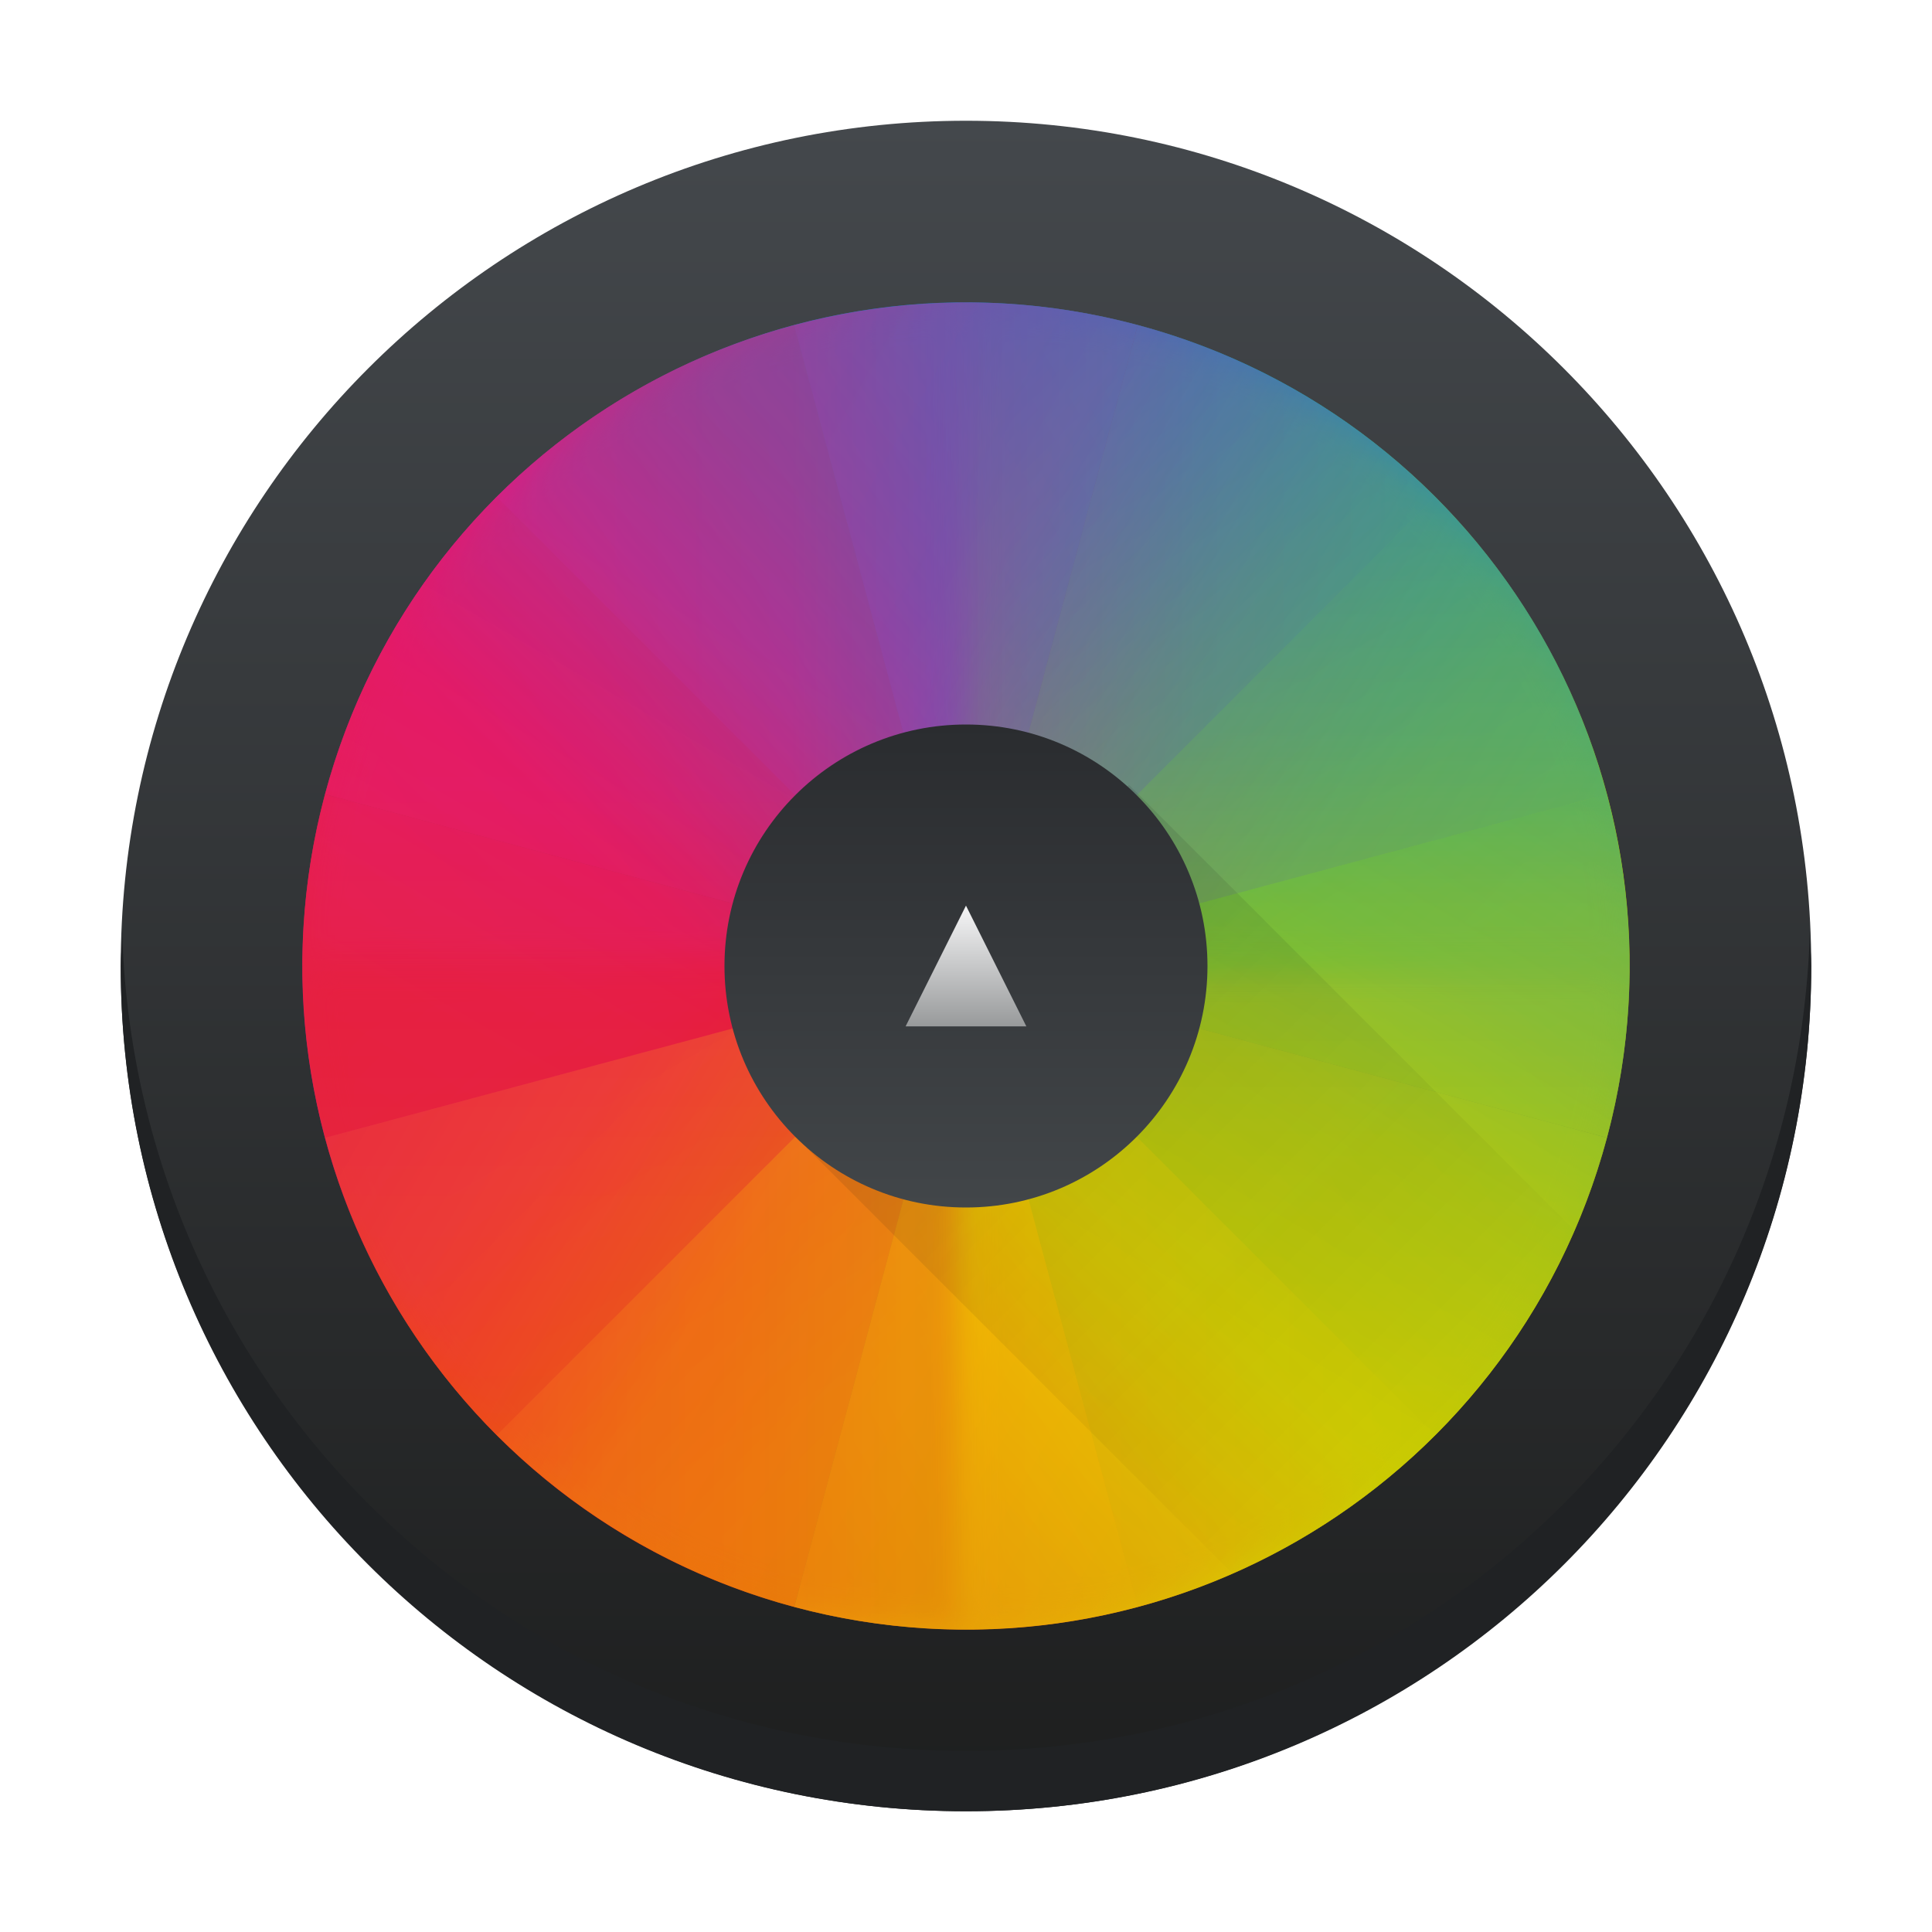
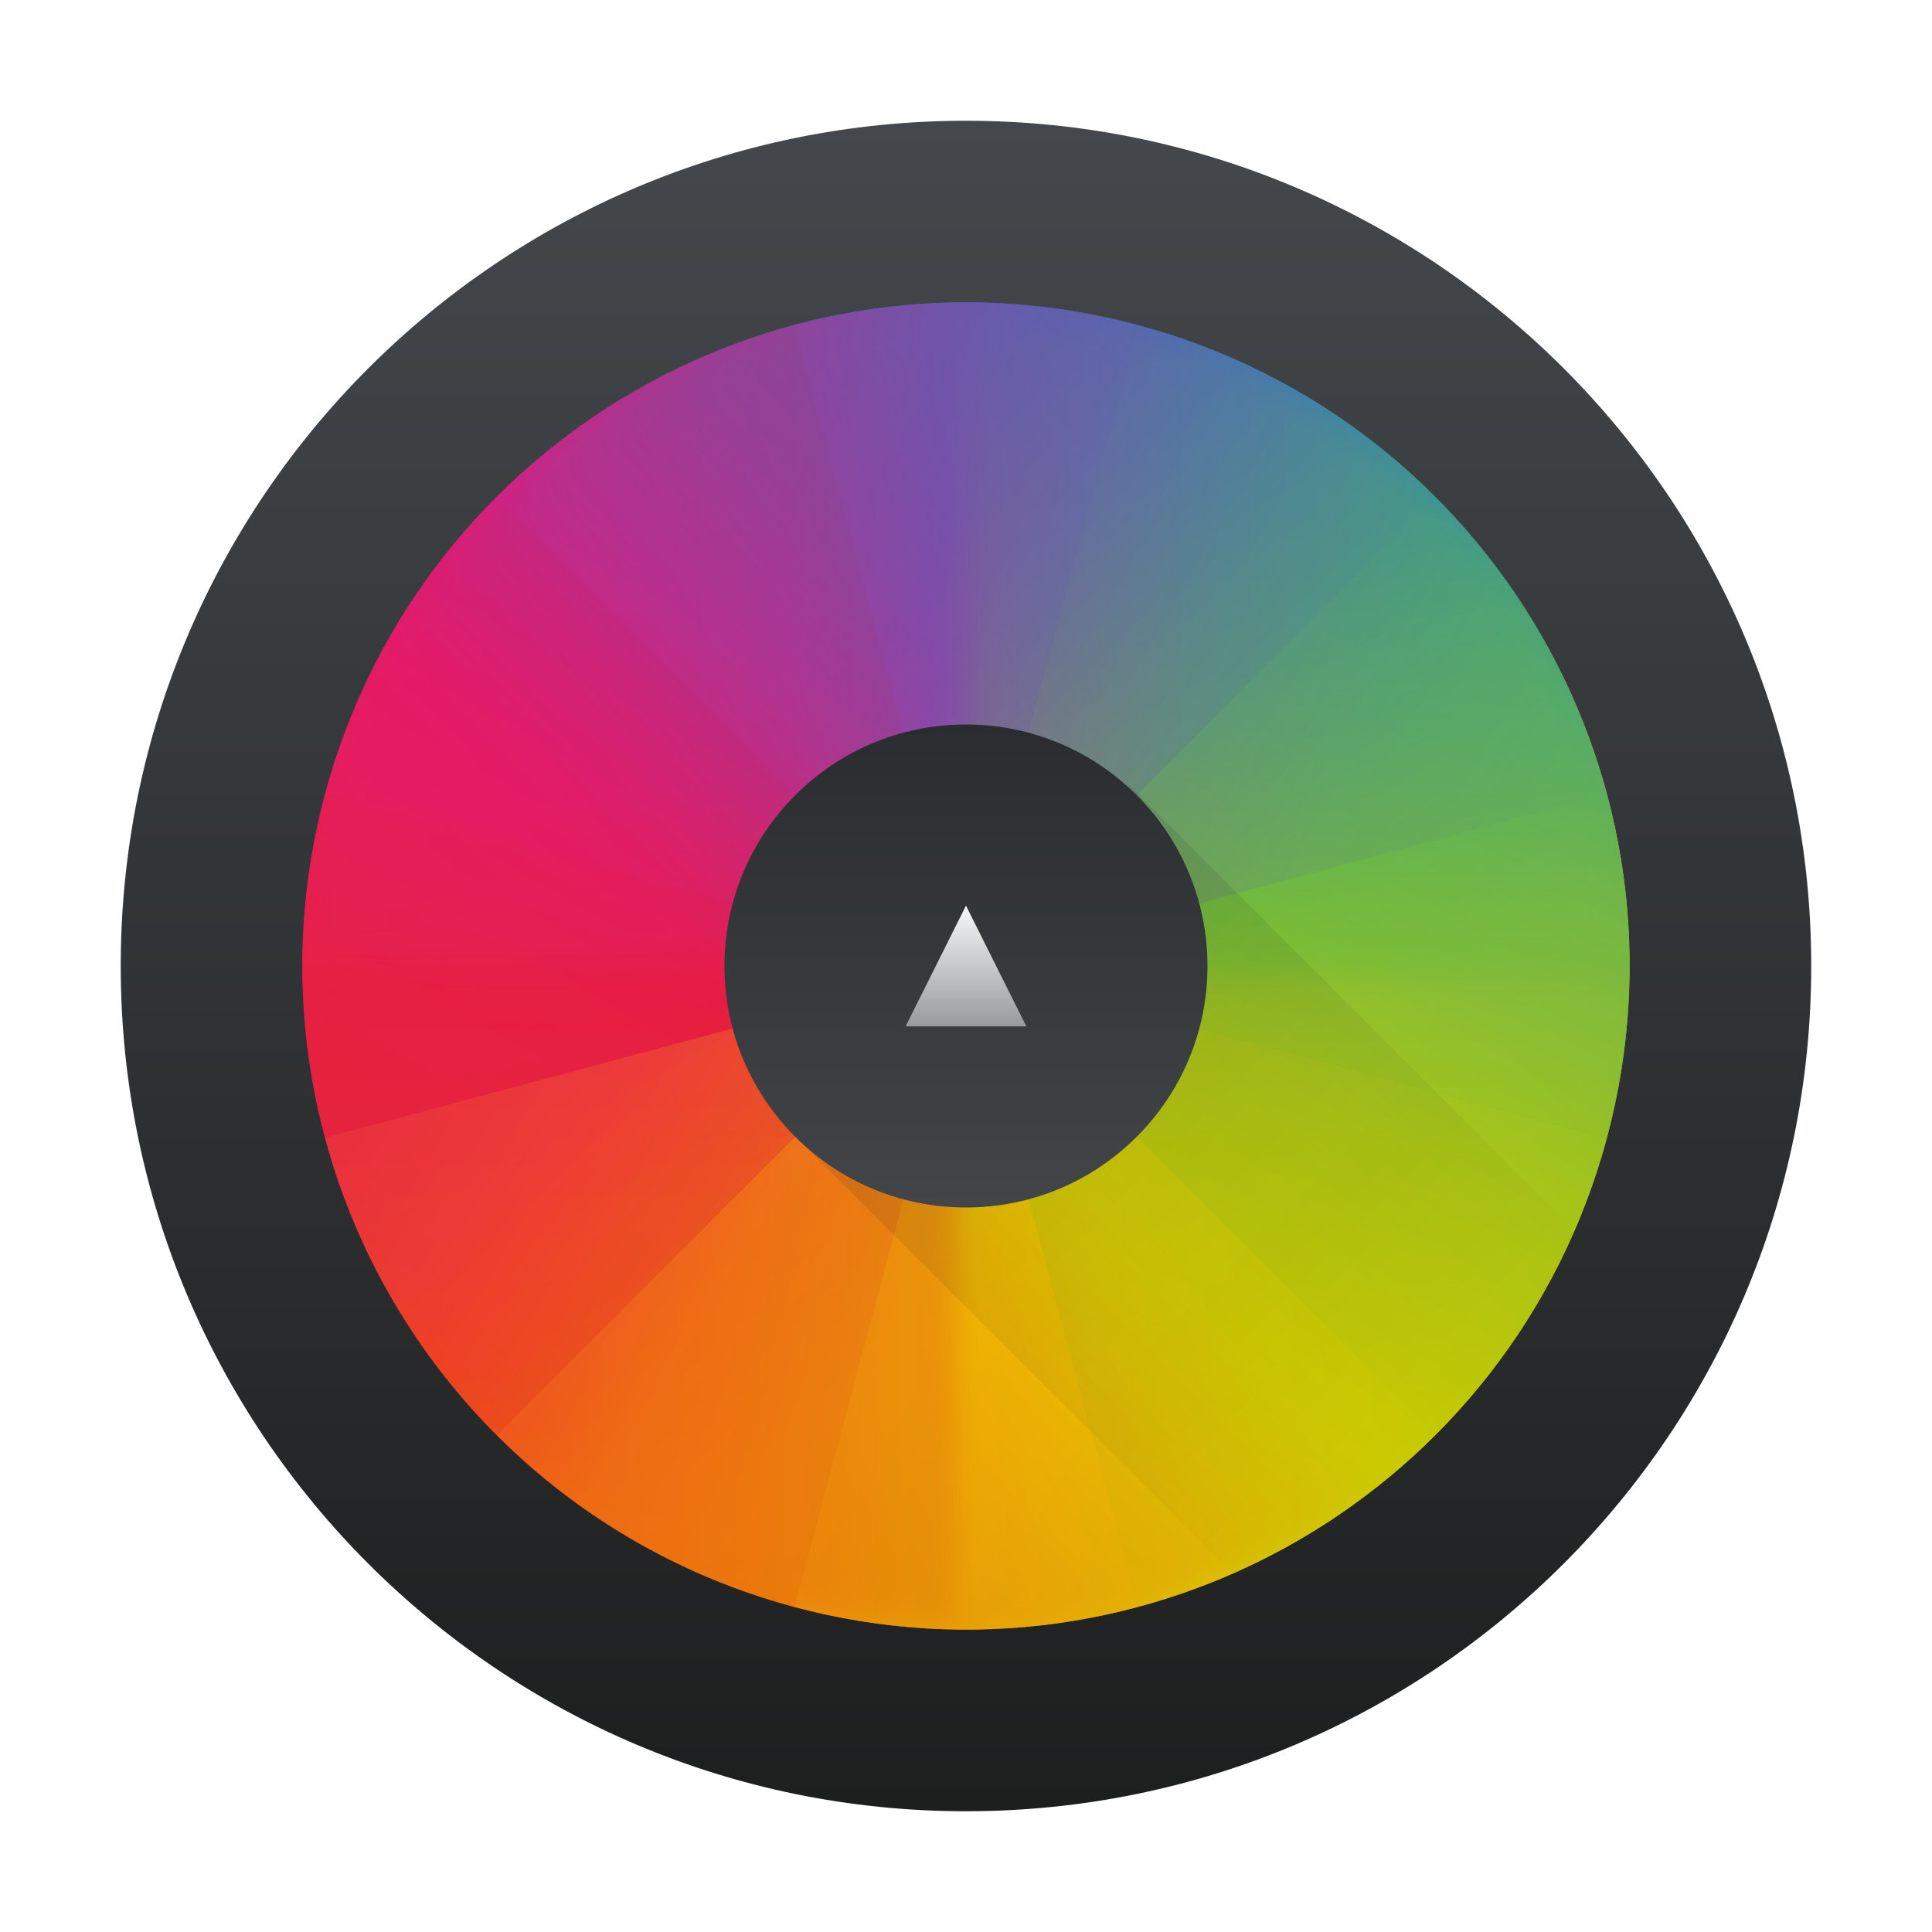
<svg xmlns="http://www.w3.org/2000/svg" xmlns:xlink="http://www.w3.org/1999/xlink" width="32" height="32" id="svg5453" version="1.1">
  <defs id="defs5455">
    <linearGradient xlink:href="#linearGradient4159" id="linearGradient4149" x1="400.571" y1="545.798" x2="400.571" y2="517.798" gradientUnits="userSpaceOnUse" gradientTransform="translate(1.4502961e-4,5.7415719e-4)" />
    <linearGradient id="linearGradient4159">
      <stop id="stop4161" offset="0" style="stop-color:#1d1e1e;stop-opacity:1" />
      <stop id="stop4163" offset="1" style="stop-color:#44484c;stop-opacity:1" />
    </linearGradient>
    <linearGradient xlink:href="#linearGradient4288" id="linearGradient4274" x1="8" y1="24" x2="24" y2="8" gradientUnits="userSpaceOnUse" />
    <linearGradient id="linearGradient4288">
      <stop id="stop4290" offset="0" style="stop-color:#e81877;stop-opacity:1" />
      <stop style="stop-color:#dd1d8c;stop-opacity:1" offset="0.312" id="stop4294-9" />
      <stop id="stop4296" offset="0.562" style="stop-color:#6d57b1;stop-opacity:1" />
      <stop style="stop-color:#2a78c1;stop-opacity:1" offset="0.75" id="stop4298" />
      <stop id="stop4292-2" offset="1" style="stop-color:#018dcb;stop-opacity:1" />
    </linearGradient>
    <clipPath clipPathUnits="userSpaceOnUse" id="clipPath4534">
      <rect ry="16" y="8" x="8" height="32" width="32" id="rect4536" style="opacity:1;fill:url(#linearGradient4538);fill-opacity:1;stroke:none;stroke-width:2.8;stroke-miterlimit:4;stroke-dasharray:none;stroke-opacity:0.55" />
    </clipPath>
    <linearGradient xlink:href="#linearGradient4300" id="linearGradient4278" gradientUnits="userSpaceOnUse" x1="8" y1="24" x2="24" y2="8" gradientTransform="matrix(1,0,0,-1,384.5714,547.798)" />
    <linearGradient id="linearGradient4300">
      <stop style="stop-color:#e51561;stop-opacity:1" offset="0" id="stop4302" />
      <stop id="stop4304" offset="0.312" style="stop-color:#e4156c;stop-opacity:1" />
      <stop style="stop-color:#e71e2c;stop-opacity:1" offset="0.562" id="stop4306" />
      <stop id="stop4308" offset="0.75" style="stop-color:#e8301e;stop-opacity:1" />
      <stop style="stop-color:#e6320e;stop-opacity:1" offset="1" id="stop4310" />
    </linearGradient>
    <clipPath clipPathUnits="userSpaceOnUse" id="clipPath4584">
      <rect ry="16" y="507.798" x="392.571" height="32" width="32" id="rect4586" style="opacity:1;fill:url(#linearGradient4588);fill-opacity:1;stroke:none;stroke-width:2.8;stroke-miterlimit:4;stroke-dasharray:none;stroke-opacity:0.55" />
    </clipPath>
    <linearGradient xlink:href="#linearGradient4328" id="linearGradient4284" gradientUnits="userSpaceOnUse" x1="8" y1="24" x2="24" y2="8" gradientTransform="matrix(-1,0,0,1,432.5714,499.798)" />
    <linearGradient id="linearGradient4328">
      <stop style="stop-color:#bec900;stop-opacity:1" offset="0" id="stop4330" />
      <stop id="stop4332" offset="0.312" style="stop-color:#9ec80a;stop-opacity:1" />
      <stop style="stop-color:#71b93d;stop-opacity:1" offset="0.562" id="stop4334" />
      <stop id="stop4336" offset="0.75" style="stop-color:#35a48f;stop-opacity:1" />
      <stop style="stop-color:#018fca;stop-opacity:1" offset="1" id="stop4338" />
    </linearGradient>
    <clipPath clipPathUnits="userSpaceOnUse" id="clipPath4550">
      <rect ry="16" y="507.798" x="392.571" height="32" width="32" id="rect4552" style="opacity:1;fill:url(#linearGradient4554);fill-opacity:1;stroke:none;stroke-width:2.8;stroke-miterlimit:4;stroke-dasharray:none;stroke-opacity:0.55" />
    </clipPath>
    <linearGradient xlink:href="#linearGradient4316" id="linearGradient4286" gradientUnits="userSpaceOnUse" gradientTransform="matrix(-1,0,0,-1,432.5714,547.798)" x1="8" y1="24" x2="24" y2="8" />
    <linearGradient id="linearGradient4316">
      <stop id="stop4318" offset="0" style="stop-color:#c1cc00;stop-opacity:1" />
      <stop style="stop-color:#dfcd00;stop-opacity:1" offset="0.312" id="stop4320" />
      <stop id="stop4322" offset="0.562" style="stop-color:#f0cc00;stop-opacity:1" />
      <stop style="stop-color:#fd8c08;stop-opacity:1" offset="0.75" id="stop4324" />
      <stop id="stop4326" offset="1" style="stop-color:#f25c13;stop-opacity:1" />
    </linearGradient>
    <clipPath clipPathUnits="userSpaceOnUse" id="clipPath4568">
      <rect ry="16" y="507.798" x="392.571" height="32" width="32" id="rect4570" style="opacity:1;fill:url(#linearGradient4572);fill-opacity:1;stroke:none;stroke-width:2.8;stroke-miterlimit:4;stroke-dasharray:none;stroke-opacity:0.55" />
    </clipPath>
    <clipPath clipPathUnits="userSpaceOnUse" id="clipPath4528">
      <rect ry="16" y="8" x="8" height="32" width="32" id="rect4530" style="opacity:1;fill:url(#linearGradient4532);fill-opacity:1;stroke:none;stroke-width:2.8;stroke-miterlimit:4;stroke-dasharray:none;stroke-opacity:0.55" />
    </clipPath>
    <filter style="color-interpolation-filters:sRGB" id="filter4390" x="-0.06" width="1.12" y="-0.06" height="1.12">
      <feGaussianBlur stdDeviation="0.4" id="feGaussianBlur4392" />
    </filter>
    <clipPath clipPathUnits="userSpaceOnUse" id="clipPath4578">
      <rect ry="16" y="507.798" x="392.571" height="32" width="32" id="rect4580" style="opacity:1;fill:url(#linearGradient4582);fill-opacity:1;stroke:none;stroke-width:2.8;stroke-miterlimit:4;stroke-dasharray:none;stroke-opacity:0.55" />
    </clipPath>
    <filter style="color-interpolation-filters:sRGB" id="filter4412" x="-0.06" width="1.12" y="-0.06" height="1.12">
      <feGaussianBlur stdDeviation="0.4" id="feGaussianBlur4414" />
    </filter>
    <clipPath clipPathUnits="userSpaceOnUse" id="clipPath4562">
      <rect ry="16" y="507.798" x="392.571" height="32" width="32" id="rect4564" style="opacity:1;fill:url(#linearGradient4566);fill-opacity:1;stroke:none;stroke-width:2.8;stroke-miterlimit:4;stroke-dasharray:none;stroke-opacity:0.55" />
    </clipPath>
    <filter style="color-interpolation-filters:sRGB" id="filter4482" x="-0.06" width="1.12" y="-0.06" height="1.12">
      <feGaussianBlur stdDeviation="0.4" id="feGaussianBlur4484" />
    </filter>
    <clipPath clipPathUnits="userSpaceOnUse" id="clipPath4544">
      <rect ry="16" y="507.798" x="392.571" height="32" width="32" id="rect4546" style="opacity:1;fill:url(#linearGradient4548);fill-opacity:1;stroke:none;stroke-width:2.8;stroke-miterlimit:4;stroke-dasharray:none;stroke-opacity:0.55" />
    </clipPath>
    <filter style="color-interpolation-filters:sRGB" id="filter4520" x="-0.06" width="1.12" y="-0.06" height="1.12">
      <feGaussianBlur stdDeviation="0.4" id="feGaussianBlur4522" />
    </filter>
    <clipPath id="clipPath4528-1" clipPathUnits="userSpaceOnUse">
      <rect style="opacity:1;fill:url(#linearGradient4532);fill-opacity:1;stroke:none;stroke-width:2.8;stroke-miterlimit:4;stroke-dasharray:none;stroke-opacity:0.55" id="rect4530-7" width="32" height="32" x="8" y="8" ry="16" />
    </clipPath>
    <clipPath id="clipPath4578-8" clipPathUnits="userSpaceOnUse">
      <rect style="opacity:1;fill:url(#linearGradient4582);fill-opacity:1;stroke:none;stroke-width:2.8;stroke-miterlimit:4;stroke-dasharray:none;stroke-opacity:0.55" id="rect4580-7" width="32" height="32" x="392.571" y="507.798" ry="16" />
    </clipPath>
    <clipPath id="clipPath4562-8" clipPathUnits="userSpaceOnUse">
      <rect style="opacity:1;fill:url(#linearGradient4566);fill-opacity:1;stroke:none;stroke-width:2.8;stroke-miterlimit:4;stroke-dasharray:none;stroke-opacity:0.55" id="rect4564-8" width="32" height="32" x="392.571" y="507.798" ry="16" />
    </clipPath>
    <clipPath id="clipPath4544-1" clipPathUnits="userSpaceOnUse">
      <rect style="opacity:1;fill:url(#linearGradient4548);fill-opacity:1;stroke:none;stroke-width:2.8;stroke-miterlimit:4;stroke-dasharray:none;stroke-opacity:0.55" id="rect4546-1" width="32" height="32" x="392.571" y="507.798" ry="16" />
    </clipPath>
    <linearGradient xlink:href="#linearGradient4271" id="linearGradient4314" gradientUnits="userSpaceOnUse" x1="409.571" y1="543.798" x2="409.571" y2="503.798" gradientTransform="matrix(0.2000001,0,0,0.2000001,318.8571,-636.5577)" />
    <linearGradient id="linearGradient4271">
      <stop style="stop-color:#2a2c2f;stop-opacity:1" offset="0" id="stop4273" />
      <stop style="stop-color:#424649;stop-opacity:1" offset="1" id="stop4275" />
    </linearGradient>
    <linearGradient xlink:href="#linearGradient4303" id="linearGradient4917" x1="408.571" y1="524.798" x2="408.571" y2="522.798" gradientUnits="userSpaceOnUse" gradientTransform="translate(-8,8)" />
    <linearGradient id="linearGradient4303">
      <stop style="stop-color:#989a9b;stop-opacity:1" offset="0" id="stop4305" />
      <stop style="stop-color:#f6f6f7;stop-opacity:1" offset="1" id="stop4307" />
    </linearGradient>
    <linearGradient xlink:href="#linearGradient4288" id="linearGradient4467" gradientUnits="userSpaceOnUse" x1="8" y1="24" x2="24" y2="8" />
    <linearGradient xlink:href="#linearGradient4300" id="linearGradient4469" gradientUnits="userSpaceOnUse" gradientTransform="matrix(1,0,0,-1,384.5714,547.798)" x1="8" y1="24" x2="24" y2="8" />
    <linearGradient xlink:href="#linearGradient4328" id="linearGradient4471" gradientUnits="userSpaceOnUse" gradientTransform="matrix(-1,0,0,1,432.5714,499.798)" x1="8" y1="24" x2="24" y2="8" />
    <linearGradient xlink:href="#linearGradient4316" id="linearGradient4473" gradientUnits="userSpaceOnUse" gradientTransform="matrix(-1,0,0,-1,432.5714,547.798)" x1="8" y1="24" x2="24" y2="8" />
    <linearGradient xlink:href="#linearGradient4288" id="linearGradient4475" gradientUnits="userSpaceOnUse" x1="8" y1="24" x2="24" y2="8" />
    <linearGradient xlink:href="#linearGradient4300" id="linearGradient4477" gradientUnits="userSpaceOnUse" gradientTransform="matrix(1,0,0,-1,384.5714,547.798)" x1="8" y1="24" x2="24" y2="8" />
    <linearGradient xlink:href="#linearGradient4316" id="linearGradient4479" gradientUnits="userSpaceOnUse" gradientTransform="matrix(-1,0,0,-1,432.5714,547.798)" x1="8" y1="24" x2="24" y2="8" />
    <linearGradient xlink:href="#linearGradient4328" id="linearGradient4481" gradientUnits="userSpaceOnUse" gradientTransform="matrix(-1,0,0,1,432.5714,499.798)" x1="8" y1="24" x2="24" y2="8" />
    <linearGradient xlink:href="#linearGradient4288" id="linearGradient4483" gradientUnits="userSpaceOnUse" x1="8" y1="24" x2="24" y2="8" />
    <linearGradient xlink:href="#linearGradient4300" id="linearGradient4485" gradientUnits="userSpaceOnUse" gradientTransform="matrix(1,0,0,-1,384.5714,547.798)" x1="8" y1="24" x2="24" y2="8" />
    <linearGradient xlink:href="#linearGradient4316" id="linearGradient4487" gradientUnits="userSpaceOnUse" gradientTransform="matrix(-1,0,0,-1,432.5714,547.798)" x1="8" y1="24" x2="24" y2="8" />
    <linearGradient xlink:href="#linearGradient4328" id="linearGradient4489" gradientUnits="userSpaceOnUse" gradientTransform="matrix(-1,0,0,1,432.5714,499.798)" x1="8" y1="24" x2="24" y2="8" />
    <linearGradient xlink:href="#linearGradient4227" id="linearGradient4499" x1="394.571" y1="525.798" x2="408.571" y2="539.798" gradientUnits="userSpaceOnUse" gradientTransform="translate(-384.5714,-515.798)" />
    <linearGradient id="linearGradient4227">
      <stop style="stop-color:#292c2f;stop-opacity:1" offset="0" id="stop4229" />
      <stop style="stop-color:#000000;stop-opacity:0;" offset="1" id="stop4231" />
    </linearGradient>
  </defs>
  <g id="layer1" transform="translate(-384.5714,-515.798)">
    <rect style="opacity:1;fill:url(#linearGradient4149);fill-opacity:1.0;stroke:none" id="rect4130" width="28" height="28" x="386.571" y="517.798" ry="14" />
    <g id="g4612" transform="matrix(0.663471,0.1777765,-0.1777765,0.6634708,222.6151,111.6389)">
      <path clip-path="url(#clipPath4534)" id="rect4263" transform="translate(384.5714,499.798)" d="M 24,8 C 15.136,8 8,15.136 8,24 l 16,0 0,-16 z" style="opacity:1;fill:url(#linearGradient4467);fill-opacity:1;stroke:none;stroke-width:2.8;stroke-miterlimit:4;stroke-dasharray:none;stroke-opacity:0.55" />
      <path clip-path="url(#clipPath4584)" style="opacity:1;fill:url(#linearGradient4469);fill-opacity:1;stroke:none;stroke-width:2.8;stroke-miterlimit:4;stroke-dasharray:none;stroke-opacity:0.55" d="m 408.571,539.798 c -8.864,0 -16,-7.136 -16,-16 l 16,0 0,16 z" id="path4276" />
      <path clip-path="url(#clipPath4550)" style="opacity:1;fill:url(#linearGradient4471);fill-opacity:1;stroke:none;stroke-width:2.8;stroke-miterlimit:4;stroke-dasharray:none;stroke-opacity:0.55" d="m 408.571,507.798 c 8.864,0 16,7.136 16,16 l -16,0 0,-16 z" id="path4280" />
      <path clip-path="url(#clipPath4568)" id="path4282" d="m 408.571,539.798 c 8.864,0 16,-7.136 16,-16 l -16,0 0,16 z" style="opacity:1;fill:url(#linearGradient4473);fill-opacity:1;stroke:none;stroke-width:2.8;stroke-miterlimit:4;stroke-dasharray:none;stroke-opacity:0.55" />
    </g>
    <g id="g4590" transform="matrix(0.6868757,0,0,0.6868755,119.9336,172.014)" style="opacity:0.7">
      <path clip-path="url(#clipPath4528)" style="opacity:1;fill:url(#linearGradient4475);fill-opacity:1;stroke:none;stroke-width:2.8;stroke-miterlimit:4;stroke-dasharray:none;stroke-opacity:0.55;filter:url(#filter4390)" d="M 24,8 C 15.136,8 8,15.136 8,24 l 16,0 0,-16 z" transform="translate(384.5714,499.798)" id="path4340" />
      <path clip-path="url(#clipPath4578)" id="path4394" d="m 408.571,539.798 c -8.864,0 -16,-7.136 -16,-16 l 16,0 0,16 z" style="opacity:1;fill:url(#linearGradient4477);fill-opacity:1;stroke:none;stroke-width:2.8;stroke-miterlimit:4;stroke-dasharray:none;stroke-opacity:0.55;filter:url(#filter4412)" />
      <path clip-path="url(#clipPath4562)" style="opacity:1;fill:url(#linearGradient4479);fill-opacity:1;stroke:none;stroke-width:2.8;stroke-miterlimit:4;stroke-dasharray:none;stroke-opacity:0.55;filter:url(#filter4482)" d="m 408.571,539.798 c 8.864,0 16,-7.136 16,-16 l -16,0 0,16 z" id="path4416" />
      <path clip-path="url(#clipPath4544)" id="path4486" d="m 408.571,507.798 c 8.864,0 16,7.136 16,16 l -16,0 0,-16 z" style="opacity:1;fill:url(#linearGradient4481);fill-opacity:1;stroke:none;stroke-width:2.8;stroke-miterlimit:4;stroke-dasharray:none;stroke-opacity:0.55;filter:url(#filter4520)" />
    </g>
    <path clip-path="url(#clipPath4528)" style="opacity:0.35;fill:url(#linearGradient4483);fill-opacity:1;stroke:none;stroke-width:2.8;stroke-miterlimit:4;stroke-dasharray:none;stroke-opacity:0.55" d="M 24,8 C 15.136,8 8,15.136 8,24 l 16,0 0,-16 z" transform="matrix(0.4856945,0.4856943,-0.4856945,0.4856943,400.5714,508.4847)" id="path4320" />
    <path clip-path="url(#clipPath4578)" id="path4322" d="m 408.571,539.798 c -8.864,0 -16,-7.136 -16,-16 l 16,0 0,16 z" style="opacity:0.35;fill:url(#linearGradient4485);fill-opacity:1;stroke:none;stroke-width:2.8;stroke-miterlimit:4;stroke-dasharray:none;stroke-opacity:0.55" transform="matrix(0.4856945,0.4856943,-0.4856945,0.4856943,456.5363,78.95144)" />
    <path clip-path="url(#clipPath4562)" style="opacity:0.35;fill:url(#linearGradient4487);fill-opacity:1;stroke:none;stroke-width:2.8;stroke-miterlimit:4;stroke-dasharray:none;stroke-opacity:0.55" d="m 408.571,539.798 c 8.864,0 16,-7.136 16,-16 l -16,0 0,16 z" id="path4324" transform="matrix(0.4856945,0.4856943,-0.4856945,0.4856943,456.5363,78.95144)" />
    <path clip-path="url(#clipPath4544)" id="path4326" d="m 408.571,507.798 c 8.864,0 16,7.136 16,16 l -16,0 0,-16 z" style="opacity:0.35;fill:url(#linearGradient4489);fill-opacity:1;stroke:none;stroke-width:2.8;stroke-miterlimit:4;stroke-dasharray:none;stroke-opacity:0.55" transform="matrix(0.4856945,0.4856943,-0.4856945,0.4856943,456.5363,78.95144)" />
    <g id="g4594" transform="matrix(0.1777765,0.6634708,-0.663471,0.1777765,675.4618,167.6038)">
      <path clip-path="url(#clipPath4528-1)" style="opacity:0.3;fill:url(#linearGradient4274);fill-opacity:1;stroke:none;stroke-width:2.8;stroke-miterlimit:4;stroke-dasharray:none;stroke-opacity:0.55" d="M 24,8 C 15.136,8 8,15.136 8,24 l 16,0 0,-16 z" transform="translate(384.5714,499.798)" id="path4340-7" />
      <path transform="translate(-5.8251953e-6,1.0322571e-5)" clip-path="url(#clipPath4578-8)" id="path4394-4" d="m 408.571,539.798 c -8.864,0 -16,-7.136 -16,-16 l 16,0 0,16 z" style="opacity:0.3;fill:url(#linearGradient4278);fill-opacity:1;stroke:none;stroke-width:2.8;stroke-miterlimit:4;stroke-dasharray:none;stroke-opacity:0.55" />
      <path transform="translate(-5.8251953e-6,1.0322571e-5)" clip-path="url(#clipPath4562-8)" style="opacity:0.3;fill:url(#linearGradient4286);fill-opacity:1;stroke:none;stroke-width:2.8;stroke-miterlimit:4;stroke-dasharray:none;stroke-opacity:0.55" d="m 408.571,539.798 c 8.864,0 16,-7.136 16,-16 l -16,0 0,16 z" id="path4416-6" />
      <path transform="translate(-5.8251953e-6,1.0322571e-5)" clip-path="url(#clipPath4544-1)" id="path4486-5" d="m 408.571,507.798 c 8.864,0 16,7.136 16,16 l -16,0 0,-16 z" style="opacity:0.3;fill:url(#linearGradient4284);fill-opacity:1;stroke:none;stroke-width:2.8;stroke-miterlimit:4;stroke-dasharray:none;stroke-opacity:0.55" />
    </g>
    <path style="fill:url(#linearGradient4499);fill-rule:evenodd;stroke:none;stroke-width:1px;stroke-linecap:butt;stroke-linejoin:miter;stroke-opacity:1;fill-opacity:1;opacity:0.2" d="M 18.699 13 L 13.35 19 L 22.67 28.32 C 25.072 27.022 27.044 25.042 28.336 22.637 L 18.699 13 z " id="path4491" transform="translate(384.5714,515.798)" />
    <rect ry="4" y="-535.798" x="396.571" height="8" width="8" id="rect4312" style="opacity:1;fill:url(#linearGradient4314);fill-opacity:1;stroke:none;stroke-width:2.8;stroke-miterlimit:4;stroke-dasharray:none;stroke-opacity:0.55" transform="scale(1,-1)" />
    <path style="fill:url(#linearGradient4917);fill-opacity:1;fill-rule:evenodd;stroke:none;stroke-width:1px;stroke-linecap:butt;stroke-linejoin:miter;stroke-opacity:1" d="m 399.571,532.798 1,-2 1,2 z" id="path4847" />
-     <path style="opacity:1;fill:#202224;fill-opacity:1;stroke:none" d="M 2.025 15.5 C 2.02 15.667 2 15.831 2 16 C 2 23.756 8.244 30 16 30 C 23.756 30 30 23.756 30 16 C 30 15.831 29.98 15.667 29.975 15.5 C 29.711 23.021 23.587 29 16 29 C 8.413 29 2.289 23.021 2.025 15.5 z " id="rect4323" transform="translate(384.5714,515.798)" />
  </g>
</svg>
